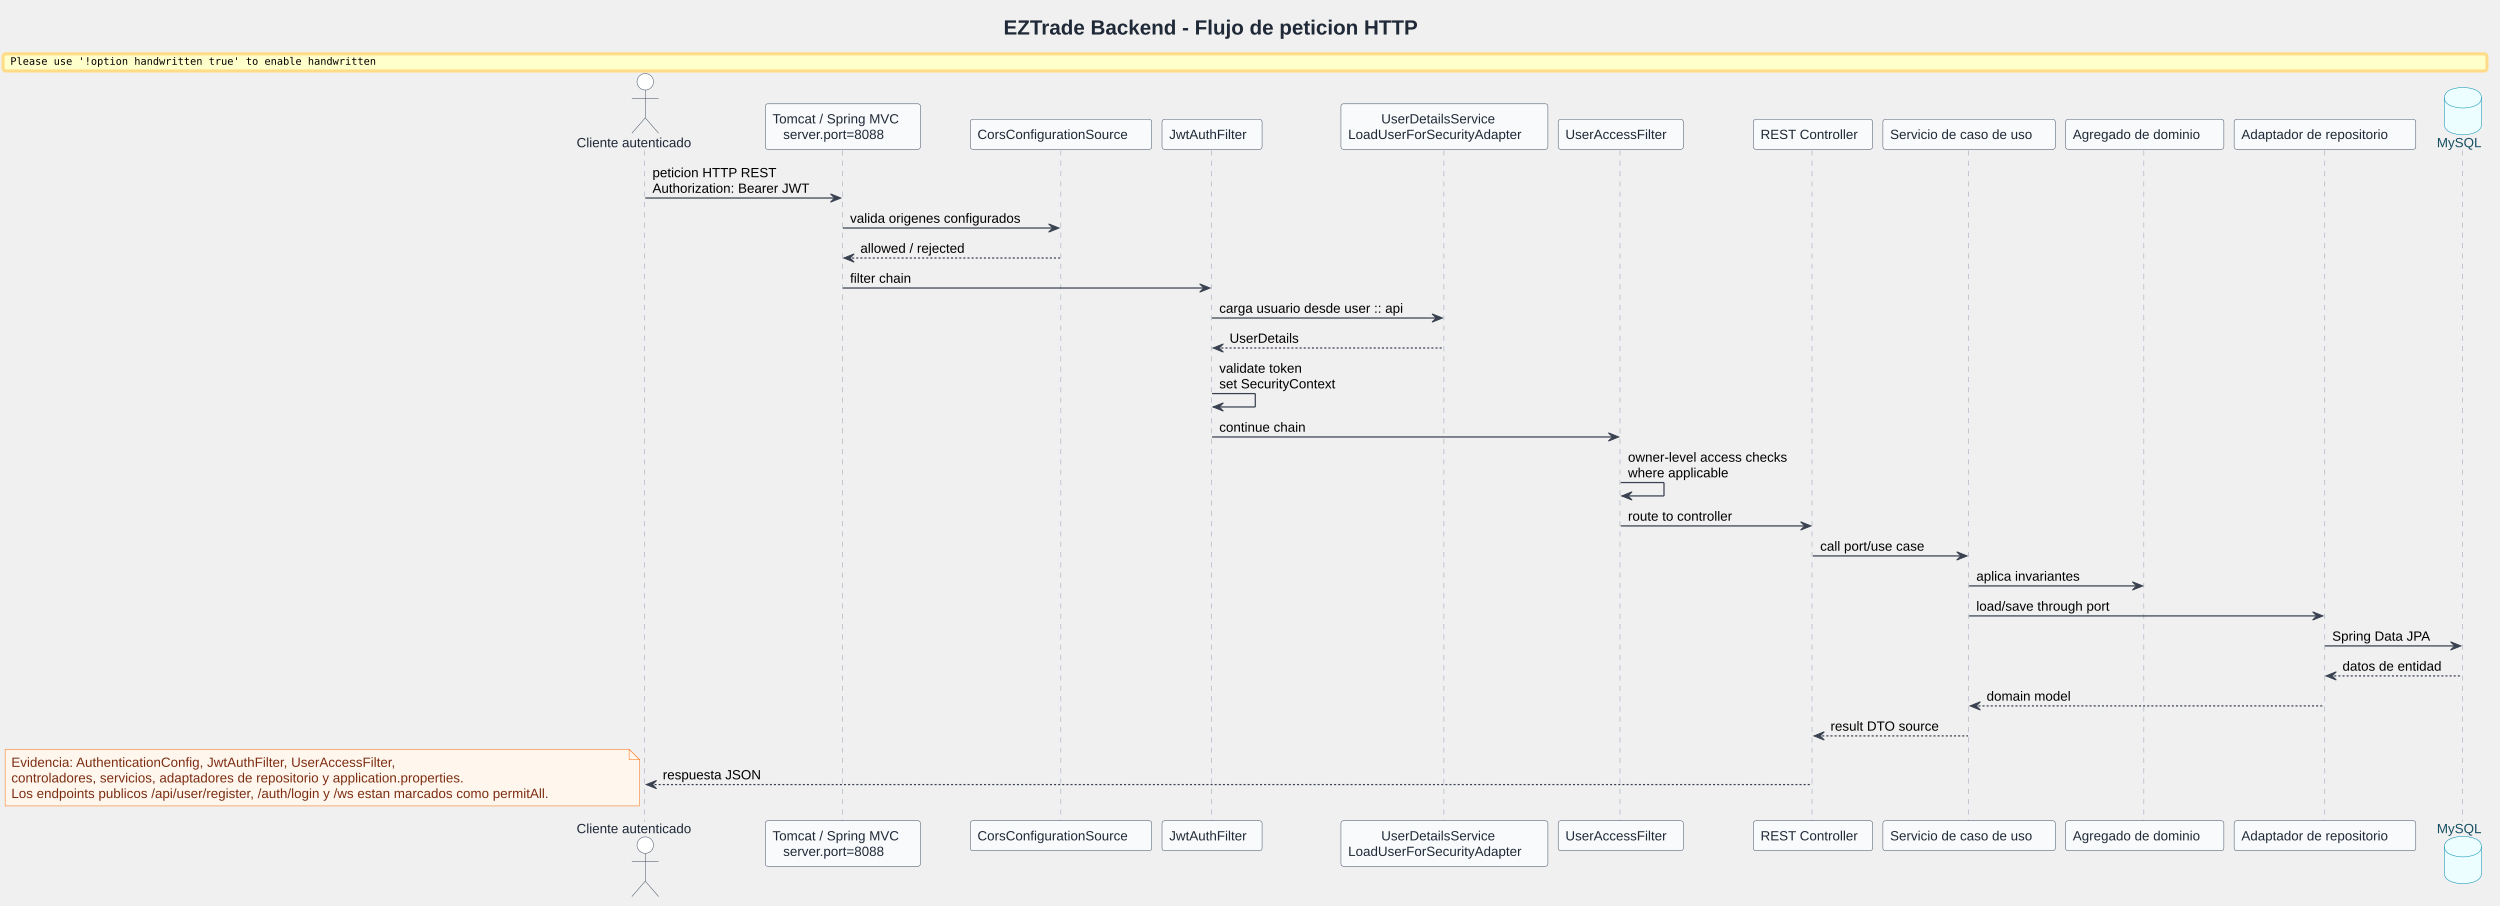
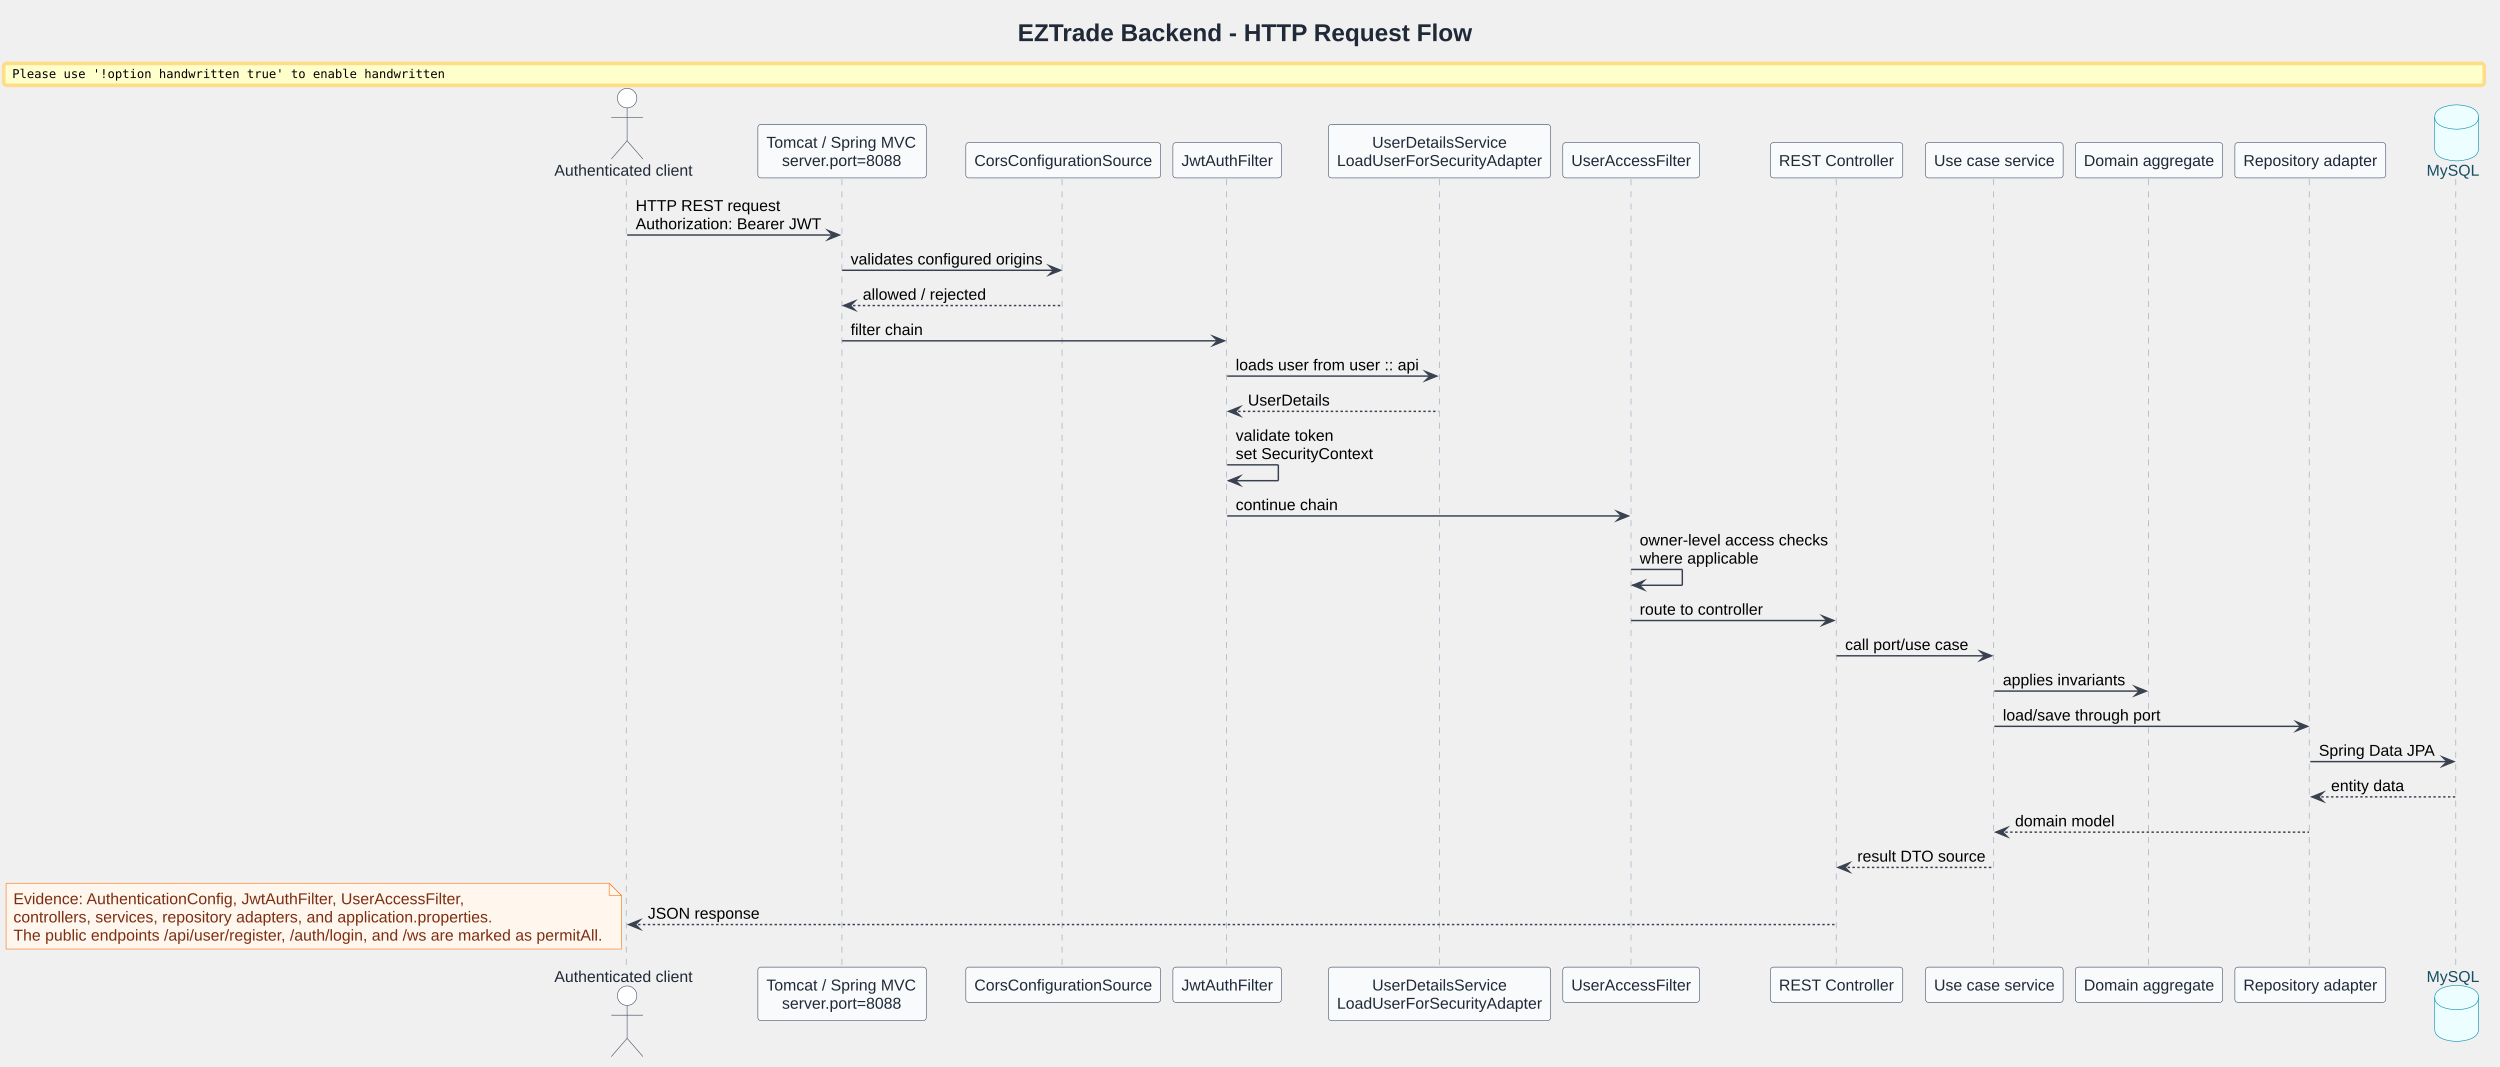
- <svg xmlns="http://www.w3.org/2000/svg" contentStyleType="text/css" data-diagram-type="SEQUENCE" height="879px" preserveAspectRatio="none" style="width:2428px;height:879px;background:#FFFFFF;" version="1.1" viewBox="0 0 2428 879" width="2428px" zoomAndPan="magnify">
+ <svg xmlns="http://www.w3.org/2000/svg" contentStyleType="text/css" data-diagram-type="SEQUENCE" height="875px" preserveAspectRatio="none" style="width:2052px;height:875px;background:#FFFFFF;" version="1.1" viewBox="0 0 2052 875" width="2052px" zoomAndPan="magnify">
  <defs />
  <g>
    <g class="title" data-source-line="3">
-       <text fill="#1F2937" font-family="Arial" font-size="20" font-weight="700" lengthAdjust="spacing" textLength="472.041" x="974.629" y="33.565">EZTrade Backend - Flujo de peticion HTTP</text>
-     </g>
-     <rect fill="#FFFFCC" height="16.641" rx="2.5" ry="2.5" style="stroke:#FFDD88;stroke-width:3;" width="2412.299" x="3" y="52.281" />
-     <text fill="#000000" font-family="monospace" font-size="10" lengthAdjust="spacing" textLength="355.21" x="10" y="62.922">Please use '!option handwritten true' to enable handwritten</text>
+       <text fill="#1F2937" font-family="Arial" font-size="20" font-weight="700" lengthAdjust="spacing" textLength="374.502" x="835.287" y="33.76">EZTrade Backend - HTTP Request Flow</text>
+     </g>
+     <rect fill="#FFFFCC" height="18.057" rx="2.5" ry="2.5" style="stroke:#FFDD88;stroke-width:3;" width="2036.077" x="3" y="51.998" />
+     <text fill="#000000" font-family="monospace" font-size="10" lengthAdjust="spacing" textLength="354.058" x="10" y="64.055">Please use '!option handwritten true' to enable handwritten</text>
    <g class="participant-lifeline" data-entity-uid="part1" data-qualified-name="Client" data-source-line="5" id="part1-lifeline">
      <g>
-         <rect fill="#000000" fill-opacity="0" height="652.055" width="8" x="622.667" y="146.055" />
-         <line style="stroke:#94A3B8;stroke-width:0.5;stroke-dasharray:5,5;" x1="626" x2="626" y1="146.055" y2="798.109" />
+         <rect fill="#000000" fill-opacity="0" height="647.821" width="8" x="510.732" y="147.003" />
+         <line style="stroke:#94A3B8;stroke-width:0.5;stroke-dasharray:5,5;" x1="514" x2="514" y1="147.003" y2="794.824" />
      </g>
    </g>
    <g class="participant-lifeline" data-entity-uid="part2" data-qualified-name="Tomcat" data-source-line="6" id="part2-lifeline">
      <g>
-         <rect fill="#000000" fill-opacity="0" height="652.055" width="8" x="814.582" y="146.055" />
-         <line style="stroke:#94A3B8;stroke-width:0.5;stroke-dasharray:5,5;" x1="818.24" x2="818.24" y1="146.055" y2="798.109" />
+         <rect fill="#000000" fill-opacity="0" height="647.821" width="8" x="687.178" y="147.003" />
+         <line style="stroke:#94A3B8;stroke-width:0.5;stroke-dasharray:5,5;" x1="691.05" x2="691.05" y1="147.003" y2="794.824" />
      </g>
    </g>
    <g class="participant-lifeline" data-entity-uid="part3" data-qualified-name="Cors" data-source-line="7" id="part3-lifeline">
      <g>
-         <rect fill="#000000" fill-opacity="0" height="652.055" width="8" x="1026.428" y="146.055" />
-         <line style="stroke:#94A3B8;stroke-width:0.5;stroke-dasharray:5,5;" x1="1030.305" x2="1030.305" y1="146.055" y2="798.109" />
+         <rect fill="#000000" fill-opacity="0" height="647.821" width="8" x="868.714" y="147.003" />
+         <line style="stroke:#94A3B8;stroke-width:0.5;stroke-dasharray:5,5;" x1="871.731" x2="871.731" y1="147.003" y2="794.824" />
      </g>
    </g>
    <g class="participant-lifeline" data-entity-uid="part4" data-qualified-name="JwtFilter" data-source-line="8" id="part4-lifeline">
      <g>
-         <rect fill="#000000" fill-opacity="0" height="652.055" width="8" x="1173.138" y="146.055" />
-         <line style="stroke:#94A3B8;stroke-width:0.5;stroke-dasharray:5,5;" x1="1176.551" x2="1176.551" y1="146.055" y2="798.109" />
+         <rect fill="#000000" fill-opacity="0" height="647.821" width="8" x="1003.261" y="147.003" />
+         <line style="stroke:#94A3B8;stroke-width:0.5;stroke-dasharray:5,5;" x1="1006.696" x2="1006.696" y1="147.003" y2="794.824" />
      </g>
    </g>
    <g class="participant-lifeline" data-entity-uid="part5" data-qualified-name="UserDetails" data-source-line="9" id="part5-lifeline">
      <g>
-         <rect fill="#000000" fill-opacity="0" height="652.055" width="8" x="1398.822" y="146.055" />
-         <line style="stroke:#94A3B8;stroke-width:0.5;stroke-dasharray:5,5;" x1="1402.317" x2="1402.317" y1="146.055" y2="798.109" />
+         <rect fill="#000000" fill-opacity="0" height="647.821" width="8" x="1177.548" y="147.003" />
+         <line style="stroke:#94A3B8;stroke-width:0.5;stroke-dasharray:5,5;" x1="1181.369" x2="1181.369" y1="147.003" y2="794.824" />
      </g>
    </g>
    <g class="participant-lifeline" data-entity-uid="part6" data-qualified-name="AccessFilter" data-source-line="10" id="part6-lifeline">
      <g>
-         <rect fill="#000000" fill-opacity="0" height="652.055" width="8" x="1570.078" y="146.055" />
-         <line style="stroke:#94A3B8;stroke-width:0.5;stroke-dasharray:5,5;" x1="1573.326" x2="1573.326" y1="146.055" y2="798.109" />
+         <rect fill="#000000" fill-opacity="0" height="647.821" width="8" x="1334.846" y="147.003" />
+         <line style="stroke:#94A3B8;stroke-width:0.5;stroke-dasharray:5,5;" x1="1338.728" x2="1338.728" y1="147.003" y2="794.824" />
      </g>
    </g>
    <g class="participant-lifeline" data-entity-uid="part7" data-qualified-name="Controller" data-source-line="11" id="part7-lifeline">
      <g>
-         <rect fill="#000000" fill-opacity="0" height="652.055" width="8" x="1756.753" y="146.055" />
-         <line style="stroke:#94A3B8;stroke-width:0.5;stroke-dasharray:5,5;" x1="1759.851" x2="1759.851" y1="146.055" y2="798.109" />
+         <rect fill="#000000" fill-opacity="0" height="647.821" width="8" x="1503.462" y="147.003" />
+         <line style="stroke:#94A3B8;stroke-width:0.5;stroke-dasharray:5,5;" x1="1507.144" x2="1507.144" y1="147.003" y2="794.824" />
      </g>
    </g>
    <g class="participant-lifeline" data-entity-uid="part8" data-qualified-name="Service" data-source-line="12" id="part8-lifeline">
      <g>
-         <rect fill="#000000" fill-opacity="0" height="652.055" width="8" x="1908.379" y="146.055" />
-         <line style="stroke:#94A3B8;stroke-width:0.5;stroke-dasharray:5,5;" x1="1911.655" x2="1911.655" y1="146.055" y2="798.109" />
+         <rect fill="#000000" fill-opacity="0" height="647.821" width="8" x="1632.935" y="147.003" />
+         <line style="stroke:#94A3B8;stroke-width:0.5;stroke-dasharray:5,5;" x1="1636.445" x2="1636.445" y1="147.003" y2="794.824" />
      </g>
    </g>
    <g class="participant-lifeline" data-entity-uid="part9" data-qualified-name="Domain" data-source-line="13" id="part9-lifeline">
      <g>
-         <rect fill="#000000" fill-opacity="0" height="652.055" width="8" x="2078.959" y="146.055" />
-         <line style="stroke:#94A3B8;stroke-width:0.5;stroke-dasharray:5,5;" x1="2082.103" x2="2082.103" y1="146.055" y2="798.109" />
+         <rect fill="#000000" fill-opacity="0" height="647.821" width="8" x="1759.903" y="147.003" />
+         <line style="stroke:#94A3B8;stroke-width:0.5;stroke-dasharray:5,5;" x1="1763.424" x2="1763.424" y1="147.003" y2="794.824" />
      </g>
    </g>
    <g class="participant-lifeline" data-entity-uid="part10" data-qualified-name="Repo" data-source-line="14" id="part10-lifeline">
      <g>
-         <rect fill="#000000" fill-opacity="0" height="652.055" width="8" x="2254.008" y="146.055" />
-         <line style="stroke:#94A3B8;stroke-width:0.5;stroke-dasharray:5,5;" x1="2257.815" x2="2257.815" y1="146.055" y2="798.109" />
+         <rect fill="#000000" fill-opacity="0" height="647.821" width="8" x="1892.302" y="147.003" />
+         <line style="stroke:#94A3B8;stroke-width:0.5;stroke-dasharray:5,5;" x1="1895.382" x2="1895.382" y1="147.003" y2="794.824" />
      </g>
    </g>
    <g class="participant-lifeline" data-entity-uid="part11" data-qualified-name="Db" data-source-line="15" id="part11-lifeline">
      <g>
-         <rect fill="#000000" fill-opacity="0" height="652.055" width="8" x="2387.981" y="146.055" />
-         <line style="stroke:#94A3B8;stroke-width:0.5;stroke-dasharray:5,5;" x1="2391.663" x2="2391.663" y1="146.055" y2="798.109" />
+         <rect fill="#000000" fill-opacity="0" height="647.821" width="8" x="2012.406" y="147.003" />
+         <line style="stroke:#94A3B8;stroke-width:0.5;stroke-dasharray:5,5;" x1="2015.735" x2="2015.735" y1="147.003" y2="794.824" />
      </g>
    </g>
    <g class="participant participant-head" data-entity-uid="part1" data-qualified-name="Client" data-source-line="5" id="part1-head">
-       <text fill="#1F2937" font-family="Arial" font-size="13" lengthAdjust="spacing" textLength="127.334" x="560" y="142.989">Cliente autenticado</text>
-       <ellipse cx="626.667" cy="79.422" fill="#FFFFFF" rx="8" ry="8" style="stroke:#475569;stroke-width:0.5;" />
-       <path d="M626.667,87.422 L626.667,114.422 M613.667,95.422 L639.667,95.422 M626.667,114.422 L613.667,129.422 M626.667,114.422 L639.667,129.422" fill="none" style="stroke:#475569;stroke-width:0.5;" />
+       <text fill="#1F2937" font-family="Arial" font-size="13" lengthAdjust="spacing" textLength="113.464" x="455" y="144.249">Authenticated client</text>
+       <ellipse cx="514.732" cy="80.555" fill="#FFFFFF" rx="8" ry="8" style="stroke:#475569;stroke-width:0.5;" />
+       <path d="M514.732,88.555 L514.732,115.555 M501.732,96.555 L527.732,96.555 M514.732,115.555 L501.732,130.555 M514.732,115.555 L527.732,130.555" fill="none" style="stroke:#475569;stroke-width:0.5;" />
    </g>
    <g class="participant participant-tail" data-entity-uid="part1" data-qualified-name="Client" data-source-line="5" id="part1-tail">
-       <text fill="#1F2937" font-family="Arial" font-size="13" lengthAdjust="spacing" textLength="127.334" x="560" y="809.176">Cliente autenticado</text>
-       <ellipse cx="626.667" cy="820.742" fill="#FFFFFF" rx="8" ry="8" style="stroke:#475569;stroke-width:0.5;" />
-       <path d="M626.667,828.742 L626.667,855.742 M613.667,836.742 L639.667,836.742 M626.667,855.742 L613.667,870.742 M626.667,855.742 L639.667,870.742" fill="none" style="stroke:#475569;stroke-width:0.5;" />
+       <text fill="#1F2937" font-family="Arial" font-size="13" lengthAdjust="spacing" textLength="113.464" x="455" y="806.018">Authenticated client</text>
+       <ellipse cx="514.732" cy="817.273" fill="#FFFFFF" rx="8" ry="8" style="stroke:#475569;stroke-width:0.5;" />
+       <path d="M514.732,825.273 L514.732,852.273 M501.732,833.273 L527.732,833.273 M514.732,852.273 L501.732,867.273 M514.732,852.273 L527.732,867.273" fill="none" style="stroke:#475569;stroke-width:0.5;" />
    </g>
    <g class="participant participant-head" data-entity-uid="part2" data-qualified-name="Tomcat" data-source-line="6" id="part2-head">
-       <rect fill="#F8FAFC" height="44.266" rx="2.5" ry="2.5" style="stroke:#475569;stroke-width:0.5;" width="150.684" x="743.24" y="100.789" />
-       <text fill="#1F2937" font-family="Arial" font-size="13" lengthAdjust="spacing" textLength="136.684" x="750.24" y="119.856">Tomcat / Spring MVC</text>
-       <text fill="#1F2937" font-family="Arial" font-size="13" lengthAdjust="spacing" textLength="115.908" x="760.627" y="134.989">server.port=8088</text>
+       <rect fill="#F8FAFC" height="43.898" rx="2.5" ry="2.5" style="stroke:#475569;stroke-width:0.5;" width="138.255" x="622.05" y="102.106" />
+       <text fill="#1F2937" font-family="Arial" font-size="13" lengthAdjust="spacing" textLength="124.255" x="629.05" y="121.3">Tomcat / Spring MVC</text>
+       <text fill="#1F2937" font-family="Arial" font-size="13" lengthAdjust="spacing" textLength="98.643" x="641.856" y="136.249">server.port=8088</text>
    </g>
    <g class="participant participant-tail" data-entity-uid="part2" data-qualified-name="Tomcat" data-source-line="6" id="part2-tail">
-       <rect fill="#F8FAFC" height="44.266" rx="2.5" ry="2.5" style="stroke:#475569;stroke-width:0.5;" width="150.684" x="743.24" y="797.109" />
-       <text fill="#1F2937" font-family="Arial" font-size="13" lengthAdjust="spacing" textLength="136.684" x="750.24" y="816.176">Tomcat / Spring MVC</text>
-       <text fill="#1F2937" font-family="Arial" font-size="13" lengthAdjust="spacing" textLength="115.908" x="760.627" y="831.309">server.port=8088</text>
+       <rect fill="#F8FAFC" height="43.898" rx="2.5" ry="2.5" style="stroke:#475569;stroke-width:0.5;" width="138.255" x="622.05" y="793.824" />
+       <text fill="#1F2937" font-family="Arial" font-size="13" lengthAdjust="spacing" textLength="124.255" x="629.05" y="813.018">Tomcat / Spring MVC</text>
+       <text fill="#1F2937" font-family="Arial" font-size="13" lengthAdjust="spacing" textLength="98.643" x="641.856" y="827.967">server.port=8088</text>
    </g>
    <g class="participant participant-head" data-entity-uid="part3" data-qualified-name="Cors" data-source-line="7" id="part3-head">
-       <rect fill="#F8FAFC" height="29.133" rx="2.5" ry="2.5" style="stroke:#475569;stroke-width:0.5;" width="176.246" x="942.305" y="115.922" />
-       <text fill="#1F2937" font-family="Arial" font-size="13" lengthAdjust="spacing" textLength="162.246" x="949.305" y="134.989">CorsConfigurationSource</text>
+       <rect fill="#F8FAFC" height="28.949" rx="2.5" ry="2.5" style="stroke:#475569;stroke-width:0.5;" width="159.964" x="792.731" y="117.055" />
+       <text fill="#1F2937" font-family="Arial" font-size="13" lengthAdjust="spacing" textLength="145.964" x="799.731" y="136.249">CorsConfigurationSource</text>
    </g>
    <g class="participant participant-tail" data-entity-uid="part3" data-qualified-name="Cors" data-source-line="7" id="part3-tail">
-       <rect fill="#F8FAFC" height="29.133" rx="2.5" ry="2.5" style="stroke:#475569;stroke-width:0.5;" width="176.246" x="942.305" y="797.109" />
-       <text fill="#1F2937" font-family="Arial" font-size="13" lengthAdjust="spacing" textLength="162.246" x="949.305" y="816.176">CorsConfigurationSource</text>
+       <rect fill="#F8FAFC" height="28.949" rx="2.5" ry="2.5" style="stroke:#475569;stroke-width:0.5;" width="159.964" x="792.731" y="793.824" />
+       <text fill="#1F2937" font-family="Arial" font-size="13" lengthAdjust="spacing" textLength="145.964" x="799.731" y="813.018">CorsConfigurationSource</text>
    </g>
    <g class="participant participant-head" data-entity-uid="part4" data-qualified-name="JwtFilter" data-source-line="8" id="part4-head">
-       <rect fill="#F8FAFC" height="29.133" rx="2.5" ry="2.5" style="stroke:#475569;stroke-width:0.5;" width="97.173" x="1128.551" y="115.922" />
-       <text fill="#1F2937" font-family="Arial" font-size="13" lengthAdjust="spacing" textLength="83.173" x="1135.551" y="134.989">JwtAuthFilter</text>
+       <rect fill="#F8FAFC" height="28.949" rx="2.5" ry="2.5" style="stroke:#475569;stroke-width:0.5;" width="89.131" x="962.696" y="117.055" />
+       <text fill="#1F2937" font-family="Arial" font-size="13" lengthAdjust="spacing" textLength="75.131" x="969.696" y="136.249">JwtAuthFilter</text>
    </g>
    <g class="participant participant-tail" data-entity-uid="part4" data-qualified-name="JwtFilter" data-source-line="8" id="part4-tail">
-       <rect fill="#F8FAFC" height="29.133" rx="2.5" ry="2.5" style="stroke:#475569;stroke-width:0.5;" width="97.173" x="1128.551" y="797.109" />
-       <text fill="#1F2937" font-family="Arial" font-size="13" lengthAdjust="spacing" textLength="83.173" x="1135.551" y="816.176">JwtAuthFilter</text>
+       <rect fill="#F8FAFC" height="28.949" rx="2.5" ry="2.5" style="stroke:#475569;stroke-width:0.5;" width="89.131" x="962.696" y="793.824" />
+       <text fill="#1F2937" font-family="Arial" font-size="13" lengthAdjust="spacing" textLength="75.131" x="969.696" y="813.018">JwtAuthFilter</text>
    </g>
    <g class="participant participant-head" data-entity-uid="part5" data-qualified-name="UserDetails" data-source-line="9" id="part5-head">
-       <rect fill="#F8FAFC" height="44.266" rx="2.5" ry="2.5" style="stroke:#475569;stroke-width:0.5;" width="201.008" x="1302.317" y="100.789" />
-       <text fill="#1F2937" font-family="Arial" font-size="13" lengthAdjust="spacing" textLength="122.745" x="1341.449" y="119.856">UserDetailsService</text>
-       <text fill="#1F2937" font-family="Arial" font-size="13" lengthAdjust="spacing" textLength="187.008" x="1309.317" y="134.989">LoadUserForSecurityAdapter</text>
+       <rect fill="#F8FAFC" height="43.898" rx="2.5" ry="2.5" style="stroke:#475569;stroke-width:0.5;" width="182.359" x="1090.369" y="102.106" />
+       <text fill="#1F2937" font-family="Arial" font-size="13" lengthAdjust="spacing" textLength="110.532" x="1126.283" y="121.3">UserDetailsService</text>
+       <text fill="#1F2937" font-family="Arial" font-size="13" lengthAdjust="spacing" textLength="168.359" x="1097.369" y="136.249">LoadUserForSecurityAdapter</text>
    </g>
    <g class="participant participant-tail" data-entity-uid="part5" data-qualified-name="UserDetails" data-source-line="9" id="part5-tail">
-       <rect fill="#F8FAFC" height="44.266" rx="2.5" ry="2.5" style="stroke:#475569;stroke-width:0.5;" width="201.008" x="1302.317" y="797.109" />
-       <text fill="#1F2937" font-family="Arial" font-size="13" lengthAdjust="spacing" textLength="122.745" x="1341.449" y="816.176">UserDetailsService</text>
-       <text fill="#1F2937" font-family="Arial" font-size="13" lengthAdjust="spacing" textLength="187.008" x="1309.317" y="831.309">LoadUserForSecurityAdapter</text>
+       <rect fill="#F8FAFC" height="43.898" rx="2.5" ry="2.5" style="stroke:#475569;stroke-width:0.5;" width="182.359" x="1090.369" y="793.824" />
+       <text fill="#1F2937" font-family="Arial" font-size="13" lengthAdjust="spacing" textLength="110.532" x="1126.283" y="813.018">UserDetailsService</text>
+       <text fill="#1F2937" font-family="Arial" font-size="13" lengthAdjust="spacing" textLength="168.359" x="1097.369" y="827.967">LoadUserForSecurityAdapter</text>
    </g>
    <g class="participant participant-head" data-entity-uid="part6" data-qualified-name="AccessFilter" data-source-line="10" id="part6-head">
-       <rect fill="#F8FAFC" height="29.133" rx="2.5" ry="2.5" style="stroke:#475569;stroke-width:0.5;" width="121.504" x="1513.326" y="115.922" />
-       <text fill="#1F2937" font-family="Arial" font-size="13" lengthAdjust="spacing" textLength="107.504" x="1520.326" y="134.989">UserAccessFilter</text>
+       <rect fill="#F8FAFC" height="28.949" rx="2.5" ry="2.5" style="stroke:#475569;stroke-width:0.5;" width="112.236" x="1282.728" y="117.055" />
+       <text fill="#1F2937" font-family="Arial" font-size="13" lengthAdjust="spacing" textLength="98.236" x="1289.728" y="136.249">UserAccessFilter</text>
    </g>
    <g class="participant participant-tail" data-entity-uid="part6" data-qualified-name="AccessFilter" data-source-line="10" id="part6-tail">
-       <rect fill="#F8FAFC" height="29.133" rx="2.5" ry="2.5" style="stroke:#475569;stroke-width:0.5;" width="121.504" x="1513.326" y="797.109" />
-       <text fill="#1F2937" font-family="Arial" font-size="13" lengthAdjust="spacing" textLength="107.504" x="1520.326" y="816.176">UserAccessFilter</text>
+       <rect fill="#F8FAFC" height="28.949" rx="2.5" ry="2.5" style="stroke:#475569;stroke-width:0.5;" width="112.236" x="1282.728" y="793.824" />
+       <text fill="#1F2937" font-family="Arial" font-size="13" lengthAdjust="spacing" textLength="98.236" x="1289.728" y="813.018">UserAccessFilter</text>
    </g>
    <g class="participant participant-head" data-entity-uid="part7" data-qualified-name="Controller" data-source-line="11" id="part7-head">
-       <rect fill="#F8FAFC" height="29.133" rx="2.5" ry="2.5" style="stroke:#475569;stroke-width:0.5;" width="115.804" x="1702.851" y="115.922" />
-       <text fill="#1F2937" font-family="Arial" font-size="13" lengthAdjust="spacing" textLength="101.804" x="1709.851" y="134.989">REST Controller</text>
+       <rect fill="#F8FAFC" height="28.949" rx="2.5" ry="2.5" style="stroke:#475569;stroke-width:0.5;" width="108.637" x="1453.144" y="117.055" />
+       <text fill="#1F2937" font-family="Arial" font-size="13" lengthAdjust="spacing" textLength="94.637" x="1460.144" y="136.249">REST Controller</text>
    </g>
    <g class="participant participant-tail" data-entity-uid="part7" data-qualified-name="Controller" data-source-line="11" id="part7-tail">
-       <rect fill="#F8FAFC" height="29.133" rx="2.5" ry="2.5" style="stroke:#475569;stroke-width:0.5;" width="115.804" x="1702.851" y="797.109" />
-       <text fill="#1F2937" font-family="Arial" font-size="13" lengthAdjust="spacing" textLength="101.804" x="1709.851" y="816.176">REST Controller</text>
+       <rect fill="#F8FAFC" height="28.949" rx="2.5" ry="2.5" style="stroke:#475569;stroke-width:0.5;" width="108.637" x="1453.144" y="793.824" />
+       <text fill="#1F2937" font-family="Arial" font-size="13" lengthAdjust="spacing" textLength="94.637" x="1460.144" y="813.018">REST Controller</text>
    </g>
    <g class="participant participant-head" data-entity-uid="part8" data-qualified-name="Service" data-source-line="12" id="part8-head">
-       <rect fill="#F8FAFC" height="29.133" rx="2.5" ry="2.5" style="stroke:#475569;stroke-width:0.5;" width="167.448" x="1828.655" y="115.922" />
-       <text fill="#1F2937" font-family="Arial" font-size="13" lengthAdjust="spacing" textLength="153.448" x="1835.655" y="134.989">Servicio de caso de uso</text>
+       <rect fill="#F8FAFC" height="28.949" rx="2.5" ry="2.5" style="stroke:#475569;stroke-width:0.5;" width="112.979" x="1580.445" y="117.055" />
+       <text fill="#1F2937" font-family="Arial" font-size="13" lengthAdjust="spacing" textLength="98.979" x="1587.445" y="136.249">Use case service</text>
    </g>
    <g class="participant participant-tail" data-entity-uid="part8" data-qualified-name="Service" data-source-line="12" id="part8-tail">
-       <rect fill="#F8FAFC" height="29.133" rx="2.5" ry="2.5" style="stroke:#475569;stroke-width:0.5;" width="167.448" x="1828.655" y="797.109" />
-       <text fill="#1F2937" font-family="Arial" font-size="13" lengthAdjust="spacing" textLength="153.448" x="1835.655" y="816.176">Servicio de caso de uso</text>
+       <rect fill="#F8FAFC" height="28.949" rx="2.5" ry="2.5" style="stroke:#475569;stroke-width:0.5;" width="112.979" x="1580.445" y="793.824" />
+       <text fill="#1F2937" font-family="Arial" font-size="13" lengthAdjust="spacing" textLength="98.979" x="1587.445" y="813.018">Use case service</text>
    </g>
    <g class="participant participant-head" data-entity-uid="part9" data-qualified-name="Domain" data-source-line="13" id="part9-head">
-       <rect fill="#F8FAFC" height="29.133" rx="2.5" ry="2.5" style="stroke:#475569;stroke-width:0.5;" width="153.712" x="2006.103" y="115.922" />
-       <text fill="#1F2937" font-family="Arial" font-size="13" lengthAdjust="spacing" textLength="139.712" x="2013.103" y="134.989">Agregado de dominio</text>
+       <rect fill="#F8FAFC" height="28.949" rx="2.5" ry="2.5" style="stroke:#475569;stroke-width:0.5;" width="120.958" x="1703.424" y="117.055" />
+       <text fill="#1F2937" font-family="Arial" font-size="13" lengthAdjust="spacing" textLength="106.958" x="1710.424" y="136.249">Domain aggregate</text>
    </g>
    <g class="participant participant-tail" data-entity-uid="part9" data-qualified-name="Domain" data-source-line="13" id="part9-tail">
-       <rect fill="#F8FAFC" height="29.133" rx="2.5" ry="2.5" style="stroke:#475569;stroke-width:0.5;" width="153.712" x="2006.103" y="797.109" />
-       <text fill="#1F2937" font-family="Arial" font-size="13" lengthAdjust="spacing" textLength="139.712" x="2013.103" y="816.176">Agregado de dominio</text>
+       <rect fill="#F8FAFC" height="28.949" rx="2.5" ry="2.5" style="stroke:#475569;stroke-width:0.5;" width="120.958" x="1703.424" y="793.824" />
+       <text fill="#1F2937" font-family="Arial" font-size="13" lengthAdjust="spacing" textLength="106.958" x="1710.424" y="813.018">Domain aggregate</text>
    </g>
    <g class="participant participant-head" data-entity-uid="part10" data-qualified-name="Repo" data-source-line="14" id="part10-head">
-       <rect fill="#F8FAFC" height="29.133" rx="2.5" ry="2.5" style="stroke:#475569;stroke-width:0.5;" width="176.386" x="2169.815" y="115.922" />
-       <text fill="#1F2937" font-family="Arial" font-size="13" lengthAdjust="spacing" textLength="162.386" x="2176.815" y="134.989">Adaptador de repositorio</text>
+       <rect fill="#F8FAFC" height="28.949" rx="2.5" ry="2.5" style="stroke:#475569;stroke-width:0.5;" width="123.84" x="1834.382" y="117.055" />
+       <text fill="#1F2937" font-family="Arial" font-size="13" lengthAdjust="spacing" textLength="109.84" x="1841.382" y="136.249">Repository adapter</text>
    </g>
    <g class="participant participant-tail" data-entity-uid="part10" data-qualified-name="Repo" data-source-line="14" id="part10-tail">
-       <rect fill="#F8FAFC" height="29.133" rx="2.5" ry="2.5" style="stroke:#475569;stroke-width:0.5;" width="176.386" x="2169.815" y="797.109" />
-       <text fill="#1F2937" font-family="Arial" font-size="13" lengthAdjust="spacing" textLength="162.386" x="2176.815" y="816.176">Adaptador de repositorio</text>
+       <rect fill="#F8FAFC" height="28.949" rx="2.5" ry="2.5" style="stroke:#475569;stroke-width:0.5;" width="123.84" x="1834.382" y="793.824" />
+       <text fill="#1F2937" font-family="Arial" font-size="13" lengthAdjust="spacing" textLength="109.84" x="1841.382" y="813.018">Repository adapter</text>
    </g>
    <g class="participant participant-head" data-entity-uid="part11" data-qualified-name="Db" data-source-line="15" id="part11-head">
-       <text fill="#164E63" font-family="Arial" font-size="13" lengthAdjust="spacing" textLength="44.637" x="2366.663" y="142.989">MySQL</text>
-       <path d="M2373.981,94.922 C2373.981,84.922 2391.981,84.922 2391.981,84.922 C2391.981,84.922 2409.981,84.922 2409.981,94.922 L2409.981,120.922 C2409.981,130.922 2391.981,130.922 2391.981,130.922 C2391.981,130.922 2373.981,130.922 2373.981,120.922 L2373.981,94.922" fill="#ECFEFF" style="stroke:#0891B2;stroke-width:0.5;" />
-       <path d="M2373.981,94.922 C2373.981,104.922 2391.981,104.922 2391.981,104.922 C2391.981,104.922 2409.981,104.922 2409.981,94.922" fill="none" style="stroke:#0891B2;stroke-width:0.5;" />
+       <text fill="#164E63" font-family="Arial" font-size="13" lengthAdjust="spacing" textLength="43.342" x="1991.735" y="144.249">MySQL</text>
+       <path d="M1998.406,96.055 C1998.406,86.055 2016.406,86.055 2016.406,86.055 C2016.406,86.055 2034.406,86.055 2034.406,96.055 L2034.406,122.055 C2034.406,132.055 2016.406,132.055 2016.406,132.055 C2016.406,132.055 1998.406,132.055 1998.406,122.055 L1998.406,96.055" fill="#ECFEFF" style="stroke:#0891B2;stroke-width:0.5;" />
+       <path d="M1998.406,96.055 C1998.406,106.055 2016.406,106.055 2016.406,106.055 C2016.406,106.055 2034.406,106.055 2034.406,96.055" fill="none" style="stroke:#0891B2;stroke-width:0.5;" />
    </g>
    <g class="participant participant-tail" data-entity-uid="part11" data-qualified-name="Db" data-source-line="15" id="part11-tail">
-       <text fill="#164E63" font-family="Arial" font-size="13" lengthAdjust="spacing" textLength="44.637" x="2366.663" y="809.176">MySQL</text>
-       <path d="M2373.981,822.242 C2373.981,812.242 2391.981,812.242 2391.981,812.242 C2391.981,812.242 2409.981,812.242 2409.981,822.242 L2409.981,848.242 C2409.981,858.242 2391.981,858.242 2391.981,858.242 C2391.981,858.242 2373.981,858.242 2373.981,848.242 L2373.981,822.242" fill="#ECFEFF" style="stroke:#0891B2;stroke-width:0.5;" />
-       <path d="M2373.981,822.242 C2373.981,832.242 2391.981,832.242 2391.981,832.242 C2391.981,832.242 2409.981,832.242 2409.981,822.242" fill="none" style="stroke:#0891B2;stroke-width:0.5;" />
+       <text fill="#164E63" font-family="Arial" font-size="13" lengthAdjust="spacing" textLength="43.342" x="1991.735" y="806.018">MySQL</text>
+       <path d="M1998.406,818.773 C1998.406,808.773 2016.406,808.773 2016.406,808.773 C2016.406,808.773 2034.406,808.773 2034.406,818.773 L2034.406,844.773 C2034.406,854.773 2016.406,854.773 2016.406,854.773 C2016.406,854.773 1998.406,854.773 1998.406,844.773 L1998.406,818.773" fill="#ECFEFF" style="stroke:#0891B2;stroke-width:0.5;" />
+       <path d="M1998.406,818.773 C1998.406,828.773 2016.406,828.773 2016.406,828.773 C2016.406,828.773 2034.406,828.773 2034.406,818.773" fill="none" style="stroke:#0891B2;stroke-width:0.5;" />
    </g>
    <g class="message" data-entity-1="part1" data-entity-2="part2" data-source-line="17" id="msg1">
-       <polygon fill="#394150" points="806.582,188.32,816.582,192.32,806.582,196.32,810.582,192.32" style="stroke:#394150;stroke-width:1;" />
-       <line style="stroke:#394150;stroke-width:1.2;" x1="626.667" x2="812.582" y1="192.32" y2="192.32" />
-       <text fill="#000000" font-family="Arial" font-size="13" lengthAdjust="spacing" textLength="127.112" x="633.667" y="172.122">peticion HTTP REST</text>
-       <text fill="#000000" font-family="Arial" font-size="13" lengthAdjust="spacing" textLength="167.915" x="633.667" y="187.254">Authorization: Bearer JWT</text>
+       <polygon fill="#394150" points="679.178,188.901,689.178,192.901,679.178,196.901,683.178,192.901" style="stroke:#394150;stroke-width:1;stroke-linejoin:miter;stroke-miterlimit:10;" />
+       <line style="stroke:#394150;stroke-width:1.2;" x1="514.732" x2="685.178" y1="192.901" y2="192.901" />
+       <text fill="#000000" font-family="Arial" font-size="13" lengthAdjust="spacing" textLength="119.196" x="521.732" y="173.197">HTTP REST request</text>
+       <text fill="#000000" font-family="Arial" font-size="13" lengthAdjust="spacing" textLength="152.445" x="521.732" y="188.146">Authorization: Bearer JWT</text>
    </g>
    <g class="message" data-entity-1="part2" data-entity-2="part3" data-source-line="18" id="msg2">
-       <polygon fill="#394150" points="1018.428,217.453,1028.428,221.453,1018.428,225.453,1022.428,221.453" style="stroke:#394150;stroke-width:1;" />
-       <line style="stroke:#394150;stroke-width:1.2;" x1="818.582" x2="1024.428" y1="221.453" y2="221.453" />
-       <text fill="#000000" font-family="Arial" font-size="13" lengthAdjust="spacing" textLength="187.846" x="825.582" y="216.387">valida origenes configurados</text>
+       <polygon fill="#394150" points="860.714,217.85,870.714,221.85,860.714,225.85,864.714,221.85" style="stroke:#394150;stroke-width:1;stroke-linejoin:miter;stroke-miterlimit:10;" />
+       <line style="stroke:#394150;stroke-width:1.2;" x1="691.178" x2="866.714" y1="221.85" y2="221.85" />
+       <text fill="#000000" font-family="Arial" font-size="13" lengthAdjust="spacing" textLength="157.536" x="698.178" y="217.095">validates configured origins</text>
    </g>
    <g class="message" data-entity-1="part3" data-entity-2="part2" data-source-line="19" id="msg3">
-       <polygon fill="#394150" points="829.582,246.586,819.582,250.586,829.582,254.586,825.582,250.586" style="stroke:#394150;stroke-width:1;" />
-       <line style="stroke:#394150;stroke-width:1.2;stroke-dasharray:2,2;" x1="823.582" x2="1029.428" y1="250.586" y2="250.586" />
-       <text fill="#000000" font-family="Arial" font-size="13" lengthAdjust="spacing" textLength="116.118" x="835.582" y="245.52">allowed / rejected</text>
+       <polygon fill="#394150" points="702.178,246.798,692.178,250.798,702.178,254.798,698.178,250.798" style="stroke:#394150;stroke-width:1;stroke-linejoin:miter;stroke-miterlimit:10;" />
+       <line style="stroke:#394150;stroke-width:1.2;stroke-dasharray:2,2;" x1="696.178" x2="871.714" y1="250.798" y2="250.798" />
+       <text fill="#000000" font-family="Arial" font-size="13" lengthAdjust="spacing" textLength="101.169" x="708.178" y="246.043">allowed / rejected</text>
    </g>
    <g class="message" data-entity-1="part2" data-entity-2="part4" data-source-line="20" id="msg4">
-       <polygon fill="#394150" points="1165.138,275.719,1175.138,279.719,1165.138,283.719,1169.138,279.719" style="stroke:#394150;stroke-width:1;" />
-       <line style="stroke:#394150;stroke-width:1.2;" x1="818.582" x2="1171.138" y1="279.719" y2="279.719" />
-       <text fill="#000000" font-family="Arial" font-size="13" lengthAdjust="spacing" textLength="69.577" x="825.582" y="274.653">filter chain</text>
+       <polygon fill="#394150" points="995.261,275.747,1005.261,279.747,995.261,283.747,999.261,279.747" style="stroke:#394150;stroke-width:1;stroke-linejoin:miter;stroke-miterlimit:10;" />
+       <line style="stroke:#394150;stroke-width:1.2;" x1="691.178" x2="1001.261" y1="279.747" y2="279.747" />
+       <text fill="#000000" font-family="Arial" font-size="13" lengthAdjust="spacing" textLength="59.249" x="698.178" y="274.992">filter chain</text>
    </g>
    <g class="message" data-entity-1="part4" data-entity-2="part5" data-source-line="21" id="msg5">
-       <polygon fill="#394150" points="1390.822,304.852,1400.822,308.852,1390.822,312.852,1394.822,308.852" style="stroke:#394150;stroke-width:1;" />
-       <line style="stroke:#394150;stroke-width:1.2;" x1="1177.138" x2="1396.822" y1="308.852" y2="308.852" />
-       <text fill="#000000" font-family="Arial" font-size="13" lengthAdjust="spacing" textLength="201.684" x="1184.138" y="303.786">carga usuario desde user :: api</text>
+       <polygon fill="#394150" points="1169.548,304.696,1179.548,308.696,1169.548,312.696,1173.548,308.696" style="stroke:#394150;stroke-width:1;stroke-linejoin:miter;stroke-miterlimit:10;" />
+       <line style="stroke:#394150;stroke-width:1.2;" x1="1007.261" x2="1175.548" y1="308.696" y2="308.696" />
+       <text fill="#000000" font-family="Arial" font-size="13" lengthAdjust="spacing" textLength="150.287" x="1014.261" y="303.941">loads user from user :: api</text>
    </g>
    <g class="message" data-entity-1="part5" data-entity-2="part4" data-source-line="22" id="msg6">
-       <polygon fill="#394150" points="1188.138,333.984,1178.138,337.984,1188.138,341.984,1184.138,337.984" style="stroke:#394150;stroke-width:1;" />
-       <line style="stroke:#394150;stroke-width:1.2;stroke-dasharray:2,2;" x1="1182.138" x2="1401.822" y1="337.984" y2="337.984" />
-       <text fill="#000000" font-family="Arial" font-size="13" lengthAdjust="spacing" textLength="74.699" x="1194.138" y="332.918">UserDetails</text>
+       <polygon fill="#394150" points="1018.261,333.644,1008.261,337.644,1018.261,341.644,1014.261,337.644" style="stroke:#394150;stroke-width:1;stroke-linejoin:miter;stroke-miterlimit:10;" />
+       <line style="stroke:#394150;stroke-width:1.2;stroke-dasharray:2,2;" x1="1012.261" x2="1180.548" y1="337.644" y2="337.644" />
+       <text fill="#000000" font-family="Arial" font-size="13" lengthAdjust="spacing" textLength="67.184" x="1024.261" y="332.89">UserDetails</text>
    </g>
    <g class="message" data-entity-1="part4" data-entity-2="part4" data-source-line="23" id="msg7">
-       <line style="stroke:#394150;stroke-width:1.2;" x1="1177.138" x2="1219.138" y1="382.25" y2="382.25" />
-       <line style="stroke:#394150;stroke-width:1.2;" x1="1219.138" x2="1219.138" y1="382.25" y2="395.25" />
-       <line style="stroke:#394150;stroke-width:1.2;" x1="1178.138" x2="1219.138" y1="395.25" y2="395.25" />
-       <polygon fill="#394150" points="1188.138,391.25,1178.138,395.25,1188.138,399.25,1184.138,395.25" style="stroke:#394150;stroke-width:1;" />
-       <text fill="#000000" font-family="Arial" font-size="13" lengthAdjust="spacing" textLength="93.145" x="1184.138" y="362.051">validate token</text>
-       <text fill="#000000" font-family="Arial" font-size="13" lengthAdjust="spacing" textLength="128.54" x="1184.138" y="377.184">set SecurityContext</text>
+       <line style="stroke:#394150;stroke-width:1.2;" x1="1007.261" x2="1049.261" y1="381.542" y2="381.542" />
+       <line style="stroke:#394150;stroke-width:1.2;" x1="1049.261" x2="1049.261" y1="381.542" y2="394.542" />
+       <line style="stroke:#394150;stroke-width:1.2;" x1="1008.261" x2="1049.261" y1="394.542" y2="394.542" />
+       <polygon fill="#394150" points="1018.261,390.542,1008.261,394.542,1018.261,398.542,1014.261,394.542" style="stroke:#394150;stroke-width:1;stroke-linejoin:miter;stroke-miterlimit:10;" />
+       <text fill="#000000" font-family="Arial" font-size="13" lengthAdjust="spacing" textLength="80.222" x="1014.261" y="361.838">validate token</text>
+       <text fill="#000000" font-family="Arial" font-size="13" lengthAdjust="spacing" textLength="112.715" x="1014.261" y="376.787">set SecurityContext</text>
    </g>
    <g class="message" data-entity-1="part4" data-entity-2="part6" data-source-line="24" id="msg8">
-       <polygon fill="#394150" points="1562.078,420.383,1572.078,424.383,1562.078,428.383,1566.078,424.383" style="stroke:#394150;stroke-width:1;" />
-       <line style="stroke:#394150;stroke-width:1.2;" x1="1177.138" x2="1568.078" y1="424.383" y2="424.383" />
-       <text fill="#000000" font-family="Arial" font-size="13" lengthAdjust="spacing" textLength="95.862" x="1184.138" y="419.317">continue chain</text>
+       <polygon fill="#394150" points="1326.846,419.491,1336.846,423.491,1326.846,427.491,1330.846,423.491" style="stroke:#394150;stroke-width:1;stroke-linejoin:miter;stroke-miterlimit:10;" />
+       <line style="stroke:#394150;stroke-width:1.2;" x1="1007.261" x2="1332.846" y1="423.491" y2="423.491" />
+       <text fill="#000000" font-family="Arial" font-size="13" lengthAdjust="spacing" textLength="83.84" x="1014.261" y="418.736">continue chain</text>
    </g>
    <g class="message" data-entity-1="part6" data-entity-2="part6" data-source-line="25" id="msg9">
-       <line style="stroke:#394150;stroke-width:1.2;" x1="1574.078" x2="1616.078" y1="468.648" y2="468.648" />
-       <line style="stroke:#394150;stroke-width:1.2;" x1="1616.078" x2="1616.078" y1="468.648" y2="481.648" />
-       <line style="stroke:#394150;stroke-width:1.2;" x1="1575.078" x2="1616.078" y1="481.648" y2="481.648" />
-       <polygon fill="#394150" points="1585.078,477.648,1575.078,481.648,1585.078,485.648,1581.078,481.648" style="stroke:#394150;stroke-width:1;" />
-       <text fill="#000000" font-family="Arial" font-size="13" lengthAdjust="spacing" textLength="172.675" x="1581.078" y="448.45">owner-level access checks</text>
-       <text fill="#000000" font-family="Arial" font-size="13" lengthAdjust="spacing" textLength="111.014" x="1581.078" y="463.582">where applicable</text>
+       <line style="stroke:#394150;stroke-width:1.2;" x1="1338.846" x2="1380.846" y1="467.388" y2="467.388" />
+       <line style="stroke:#394150;stroke-width:1.2;" x1="1380.846" x2="1380.846" y1="467.388" y2="480.388" />
+       <line style="stroke:#394150;stroke-width:1.2;" x1="1339.846" x2="1380.846" y1="480.388" y2="480.388" />
+       <polygon fill="#394150" points="1349.846,476.388,1339.846,480.388,1349.846,484.388,1345.846,480.388" style="stroke:#394150;stroke-width:1;stroke-linejoin:miter;stroke-miterlimit:10;" />
+       <text fill="#000000" font-family="Arial" font-size="13" lengthAdjust="spacing" textLength="154.616" x="1345.846" y="447.685">owner-level access checks</text>
+       <text fill="#000000" font-family="Arial" font-size="13" lengthAdjust="spacing" textLength="97.564" x="1345.846" y="462.633">where applicable</text>
    </g>
    <g class="message" data-entity-1="part6" data-entity-2="part7" data-source-line="26" id="msg10">
-       <polygon fill="#394150" points="1748.753,506.781,1758.753,510.781,1748.753,514.781,1752.753,510.781" style="stroke:#394150;stroke-width:1;" />
-       <line style="stroke:#394150;stroke-width:1.2;" x1="1574.078" x2="1754.753" y1="510.781" y2="510.781" />
-       <text fill="#000000" font-family="Arial" font-size="13" lengthAdjust="spacing" textLength="118.251" x="1581.078" y="505.715">route to controller</text>
+       <polygon fill="#394150" points="1495.462,505.337,1505.462,509.337,1495.462,513.337,1499.462,509.337" style="stroke:#394150;stroke-width:1;stroke-linejoin:miter;stroke-miterlimit:10;" />
+       <line style="stroke:#394150;stroke-width:1.2;" x1="1338.846" x2="1501.462" y1="509.337" y2="509.337" />
+       <text fill="#000000" font-family="Arial" font-size="13" lengthAdjust="spacing" textLength="101.163" x="1345.846" y="504.582">route to controller</text>
    </g>
    <g class="message" data-entity-1="part7" data-entity-2="part8" data-source-line="27" id="msg11">
-       <polygon fill="#394150" points="1900.379,535.914,1910.379,539.914,1900.379,543.914,1904.379,539.914" style="stroke:#394150;stroke-width:1;" />
-       <line style="stroke:#394150;stroke-width:1.2;" x1="1760.753" x2="1906.379" y1="539.914" y2="539.914" />
-       <text fill="#000000" font-family="Arial" font-size="13" lengthAdjust="spacing" textLength="114.524" x="1767.753" y="534.848">call port/use case</text>
+       <polygon fill="#394150" points="1624.935,534.286,1634.935,538.286,1624.935,542.286,1628.935,538.286" style="stroke:#394150;stroke-width:1;stroke-linejoin:miter;stroke-miterlimit:10;" />
+       <line style="stroke:#394150;stroke-width:1.2;" x1="1507.462" x2="1630.935" y1="538.286" y2="538.286" />
+       <text fill="#000000" font-family="Arial" font-size="13" lengthAdjust="spacing" textLength="101.163" x="1514.462" y="533.531">call port/use case</text>
    </g>
    <g class="message" data-entity-1="part8" data-entity-2="part9" data-source-line="28" id="msg12">
-       <polygon fill="#394150" points="2070.959,565.047,2080.959,569.047,2070.959,573.047,2074.959,569.047" style="stroke:#394150;stroke-width:1;" />
-       <line style="stroke:#394150;stroke-width:1.2;" x1="1912.379" x2="2076.959" y1="569.047" y2="569.047" />
-       <text fill="#000000" font-family="Arial" font-size="13" lengthAdjust="spacing" textLength="115.229" x="1919.379" y="563.981">aplica invariantes</text>
+       <polygon fill="#394150" points="1751.903,563.234,1761.903,567.234,1751.903,571.234,1755.903,567.234" style="stroke:#394150;stroke-width:1;stroke-linejoin:miter;stroke-miterlimit:10;" />
+       <line style="stroke:#394150;stroke-width:1.2;" x1="1636.935" x2="1757.903" y1="567.234" y2="567.234" />
+       <text fill="#000000" font-family="Arial" font-size="13" lengthAdjust="spacing" textLength="100.445" x="1643.935" y="562.48">applies invariants</text>
    </g>
    <g class="message" data-entity-1="part8" data-entity-2="part10" data-source-line="29" id="msg13">
-       <polygon fill="#394150" points="2246.008,594.18,2256.008,598.18,2246.008,602.18,2250.008,598.18" style="stroke:#394150;stroke-width:1;" />
-       <line style="stroke:#394150;stroke-width:1.2;" x1="1912.379" x2="2252.008" y1="598.18" y2="598.18" />
-       <text fill="#000000" font-family="Arial" font-size="13" lengthAdjust="spacing" textLength="148.872" x="1919.379" y="593.114">load/save through port</text>
+       <polygon fill="#394150" points="1884.302,592.183,1894.302,596.183,1884.302,600.183,1888.302,596.183" style="stroke:#394150;stroke-width:1;stroke-linejoin:miter;stroke-miterlimit:10;" />
+       <line style="stroke:#394150;stroke-width:1.2;" x1="1636.935" x2="1890.302" y1="596.183" y2="596.183" />
+       <text fill="#000000" font-family="Arial" font-size="13" lengthAdjust="spacing" textLength="129.365" x="1643.935" y="591.428">load/save through port</text>
    </g>
    <g class="message" data-entity-1="part10" data-entity-2="part11" data-source-line="30" id="msg14">
-       <polygon fill="#394150" points="2379.981,623.312,2389.981,627.312,2379.981,631.312,2383.981,627.312" style="stroke:#394150;stroke-width:1;" />
-       <line style="stroke:#394150;stroke-width:1.2;" x1="2258.008" x2="2385.981" y1="627.312" y2="627.312" />
-       <text fill="#000000" font-family="Arial" font-size="13" lengthAdjust="spacing" textLength="101.823" x="2265.008" y="622.247">Spring Data JPA</text>
+       <polygon fill="#394150" points="2004.406,621.132,2014.406,625.132,2004.406,629.132,2008.406,625.132" style="stroke:#394150;stroke-width:1;stroke-linejoin:miter;stroke-miterlimit:10;" />
+       <line style="stroke:#394150;stroke-width:1.2;" x1="1896.302" x2="2010.406" y1="625.132" y2="625.132" />
+       <text fill="#000000" font-family="Arial" font-size="13" lengthAdjust="spacing" textLength="96.103" x="1903.302" y="620.377">Spring Data JPA</text>
    </g>
    <g class="message" data-entity-1="part11" data-entity-2="part10" data-source-line="31" id="msg15">
-       <polygon fill="#394150" points="2269.008,652.445,2259.008,656.445,2269.008,660.445,2265.008,656.445" style="stroke:#394150;stroke-width:1;" />
-       <line style="stroke:#394150;stroke-width:1.2;stroke-dasharray:2,2;" x1="2263.008" x2="2390.981" y1="656.445" y2="656.445" />
-       <text fill="#000000" font-family="Arial" font-size="13" lengthAdjust="spacing" textLength="109.973" x="2275.008" y="651.379">datos de entidad</text>
+       <polygon fill="#394150" points="1907.302,650.081,1897.302,654.081,1907.302,658.081,1903.302,654.081" style="stroke:#394150;stroke-width:1;stroke-linejoin:miter;stroke-miterlimit:10;" />
+       <line style="stroke:#394150;stroke-width:1.2;stroke-dasharray:2,2;" x1="1901.302" x2="2015.406" y1="654.081" y2="654.081" />
+       <text fill="#000000" font-family="Arial" font-size="13" lengthAdjust="spacing" textLength="59.985" x="1913.302" y="649.326">entity data</text>
    </g>
    <g class="message" data-entity-1="part10" data-entity-2="part8" data-source-line="32" id="msg16">
-       <polygon fill="#394150" points="1923.379,681.578,1913.379,685.578,1923.379,689.578,1919.379,685.578" style="stroke:#394150;stroke-width:1;" />
-       <line style="stroke:#394150;stroke-width:1.2;stroke-dasharray:2,2;" x1="1917.379" x2="2257.008" y1="685.578" y2="685.578" />
-       <text fill="#000000" font-family="Arial" font-size="13" lengthAdjust="spacing" textLength="93.298" x="1929.379" y="680.512">domain model</text>
+       <polygon fill="#394150" points="1647.935,679.029,1637.935,683.029,1647.935,687.029,1643.935,683.029" style="stroke:#394150;stroke-width:1;stroke-linejoin:miter;stroke-miterlimit:10;" />
+       <line style="stroke:#394150;stroke-width:1.2;stroke-dasharray:2,2;" x1="1641.935" x2="1895.302" y1="683.029" y2="683.029" />
+       <text fill="#000000" font-family="Arial" font-size="13" lengthAdjust="spacing" textLength="81.656" x="1653.935" y="678.274">domain model</text>
    </g>
    <g class="message" data-entity-1="part8" data-entity-2="part7" data-source-line="33" id="msg17">
-       <polygon fill="#394150" points="1771.753,710.711,1761.753,714.711,1771.753,718.711,1767.753,714.711" style="stroke:#394150;stroke-width:1;" />
-       <line style="stroke:#394150;stroke-width:1.2;stroke-dasharray:2,2;" x1="1765.753" x2="1911.379" y1="714.711" y2="714.711" />
-       <text fill="#000000" font-family="Arial" font-size="13" lengthAdjust="spacing" textLength="116.968" x="1777.753" y="709.645">result DTO source</text>
+       <polygon fill="#394150" points="1518.462,707.978,1508.462,711.978,1518.462,715.978,1514.462,711.978" style="stroke:#394150;stroke-width:1;stroke-linejoin:miter;stroke-miterlimit:10;" />
+       <line style="stroke:#394150;stroke-width:1.2;stroke-dasharray:2,2;" x1="1512.462" x2="1635.935" y1="711.978" y2="711.978" />
+       <text fill="#000000" font-family="Arial" font-size="13" lengthAdjust="spacing" textLength="105.473" x="1524.462" y="707.223">result DTO source</text>
    </g>
    <g class="message" data-entity-1="part7" data-entity-2="part1" data-source-line="34" id="msg18">
-       <polygon fill="#394150" points="637.667,757.977,627.667,761.977,637.667,765.977,633.667,761.977" style="stroke:#394150;stroke-width:1;" />
-       <line style="stroke:#394150;stroke-width:1.2;stroke-dasharray:2,2;" x1="631.667" x2="1759.753" y1="761.977" y2="761.977" />
-       <text fill="#000000" font-family="Arial" font-size="13" lengthAdjust="spacing" textLength="100.617" x="643.667" y="756.911">respuesta JSON</text>
-     </g>
-     <path d="M5,727.711 L5,782.711 L621,782.711 L621,737.711 L611,727.711 L5,727.711" fill="#FFF7ED" style="stroke:#F97316;stroke-width:0.5;" />
-     <path d="M611,727.711 L611,737.711 L621,737.711 L611,727.711" fill="#FFF7ED" style="stroke:#F97316;stroke-width:0.5;" />
-     <text fill="#7C2D12" font-family="Arial" font-size="13" lengthAdjust="spacing" textLength="419.726" x="11" y="744.778">Evidencia: AuthenticationConfig, JwtAuthFilter, UserAccessFilter,</text>
-     <text fill="#7C2D12" font-family="Arial" font-size="13" lengthAdjust="spacing" textLength="501.858" x="11" y="759.911">controladores, servicios, adaptadores de repositorio y application.properties.</text>
-     <text fill="#7C2D12" font-family="Arial" font-size="13" lengthAdjust="spacing" textLength="595.95" x="11" y="775.043">Los endpoints publicos /api/user/register, /auth/login y /ws estan marcados como permitAll.</text>
+       <polygon fill="#394150" points="525.732,754.875,515.732,758.875,525.732,762.875,521.732,758.875" style="stroke:#394150;stroke-width:1;stroke-linejoin:miter;stroke-miterlimit:10;" />
+       <line style="stroke:#394150;stroke-width:1.2;stroke-dasharray:2,2;" x1="519.732" x2="1506.462" y1="758.875" y2="758.875" />
+       <text fill="#000000" font-family="Arial" font-size="13" lengthAdjust="spacing" textLength="91.762" x="531.732" y="754.121">JSON response</text>
+     </g>
+     <path d="M5,724.978 L5,778.978 L510,778.978 L510,734.978 L500,724.978 L5,724.978" fill="#FFF7ED" style="stroke:#F97316;stroke-width:0.5;" />
+     <path d="M500,724.978 L500,734.978 L510,734.978 L500,724.978" fill="#FFF7ED" style="stroke:#F97316;stroke-width:0.5;" />
+     <text fill="#7C2D12" font-family="Arial" font-size="13" lengthAdjust="spacing" textLength="372.1" x="11" y="742.172">Evidence: AuthenticationConfig, JwtAuthFilter, UserAccessFilter,</text>
+     <text fill="#7C2D12" font-family="Arial" font-size="13" lengthAdjust="spacing" textLength="393.085" x="11" y="757.121">controllers, services, repository adapters, and application.properties.</text>
+     <text fill="#7C2D12" font-family="Arial" font-size="13" lengthAdjust="spacing" textLength="484.136" x="11" y="772.069">The public endpoints /api/user/register, /auth/login, and /ws are marked as permitAll.</text>
  </g>
</svg>
